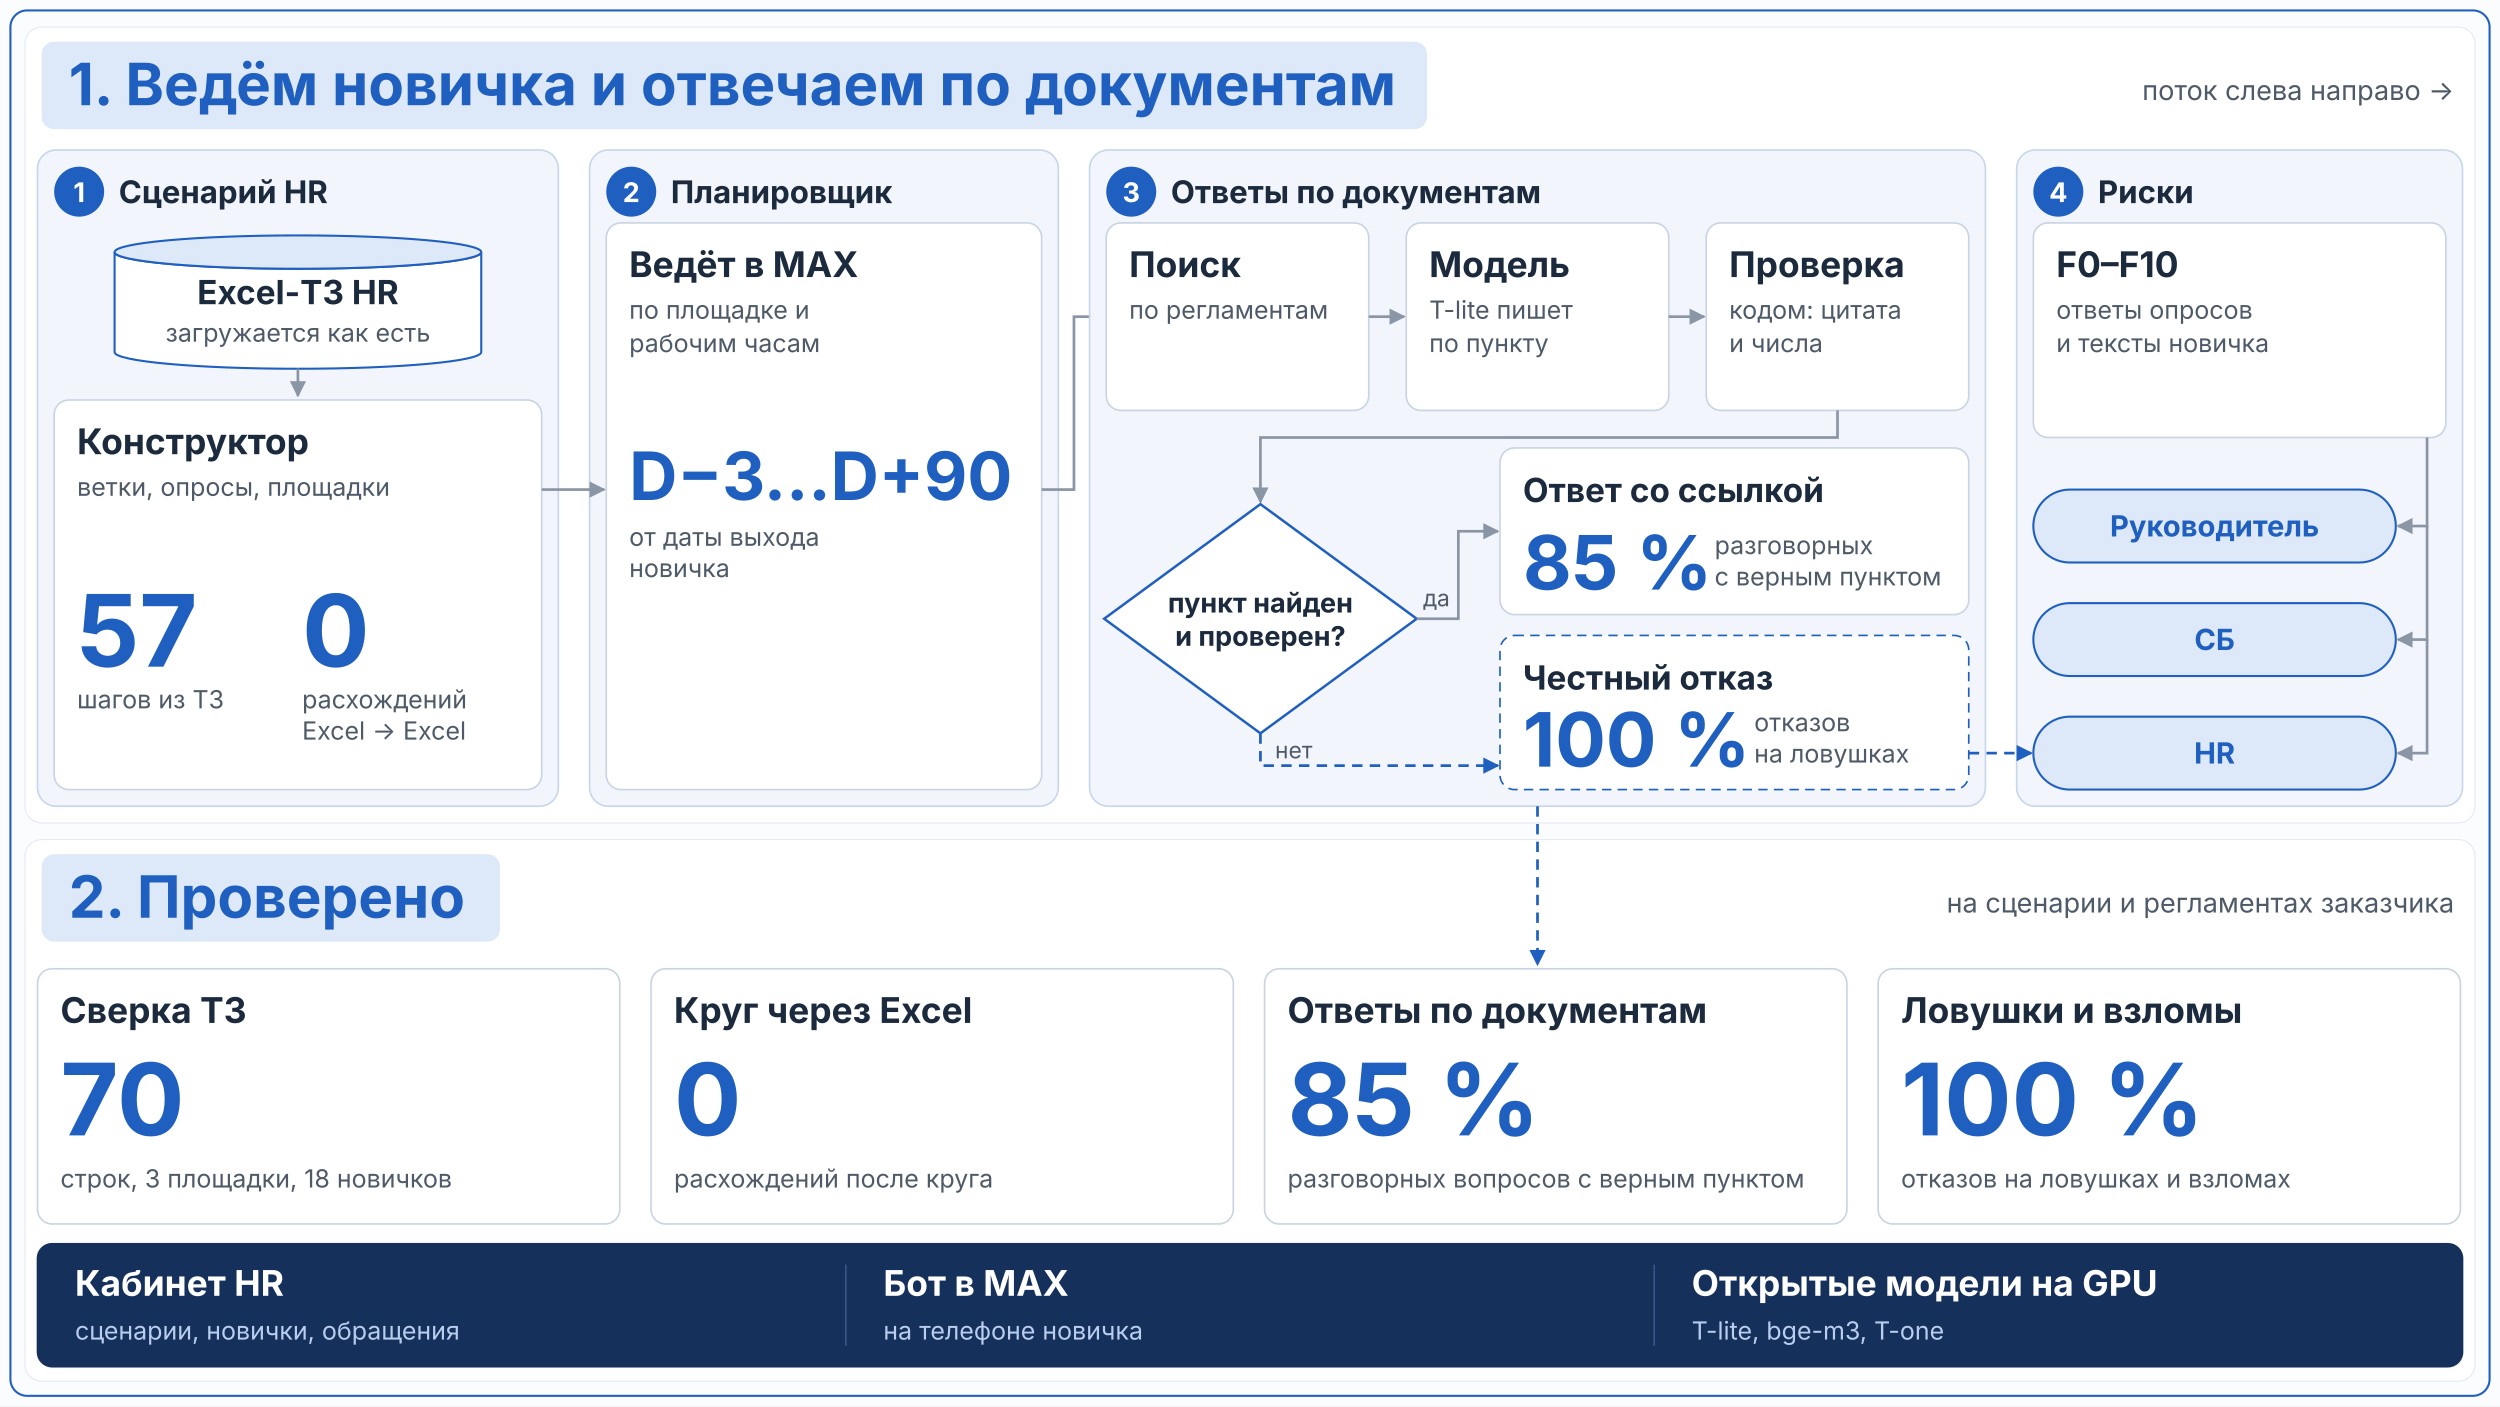
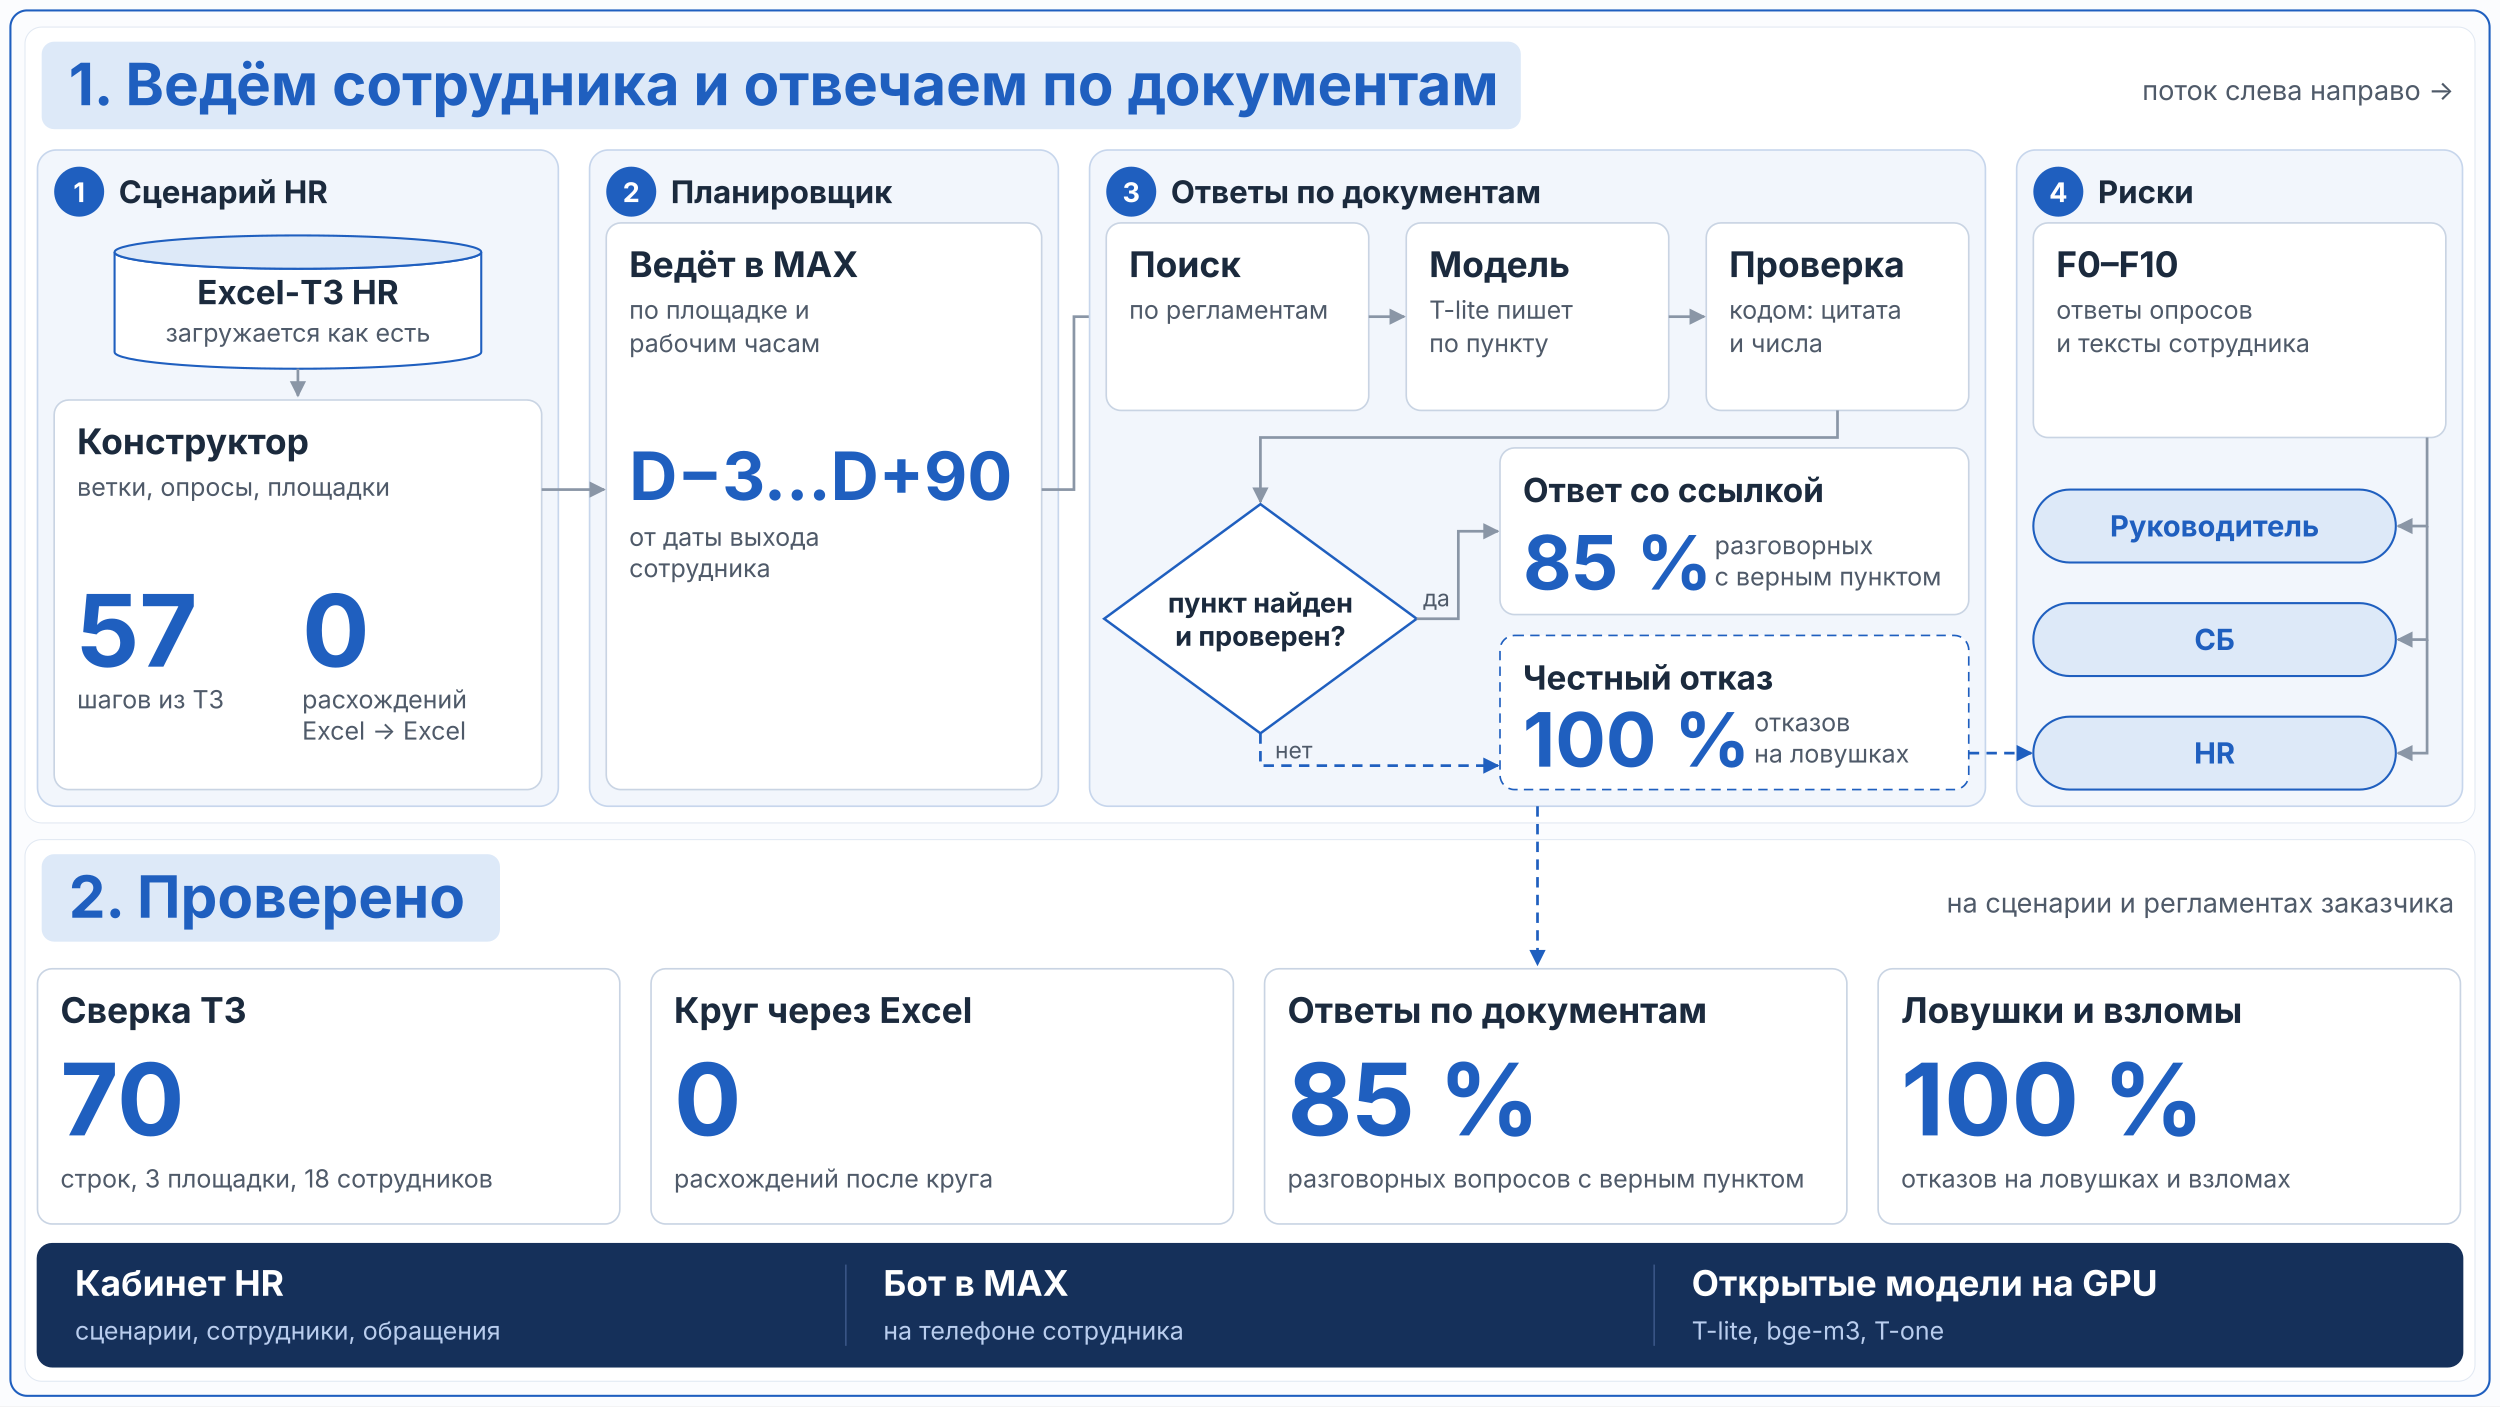
<svg xmlns="http://www.w3.org/2000/svg" width="2400" height="1350" viewBox="0 0 2400 1350" font-family="Inter, Arial, sans-serif">
  <defs>
    <marker id="ah" viewBox="0 0 10 10" refX="9" refY="5" markerWidth="6" markerHeight="6" orient="auto">
      <path d="M0 0 L10 5 L0 10 z" fill="#8a96a6" />
    </marker>
    <marker id="ahd" viewBox="0 0 10 10" refX="9" refY="5" markerWidth="6" markerHeight="6" orient="auto">
      <path d="M0 0 L10 5 L0 10 z" fill="#1f5fbf" />
    </marker>
  </defs>
  <rect width="2400" height="1350" fill="#fbfcfe" />
  <rect x="10" y="10" width="2380" height="1330" rx="16" fill="none" stroke="#1f5fbf" stroke-width="2" />
  <rect x="24" y="26" width="2352" height="764" rx="16" fill="#fff" stroke="#e1e8f2" />
-   <rect x="40" y="40" width="1330" height="84" rx="12" fill="#dde9f8" stroke="none" stroke-width="1.6" />
-   <text x="66" y="101" font-size="56" font-weight="bold" fill="#1f5fbf" text-anchor="start">1. Ведём новичка и отвечаем по документам</text>
+   <rect x="40" y="40" width="1420" height="84" rx="12" fill="#dde9f8" stroke="none" stroke-width="1.6" />
+   <text x="66" y="101" font-size="56" font-weight="bold" fill="#1f5fbf" text-anchor="start">1. Ведём сотрудника и отвечаем по документам</text>
  <text x="2356" y="96" font-size="26" font-weight="normal" fill="#4f5a69" text-anchor="end">поток слева направо →</text>
  <rect x="36" y="144" width="500" height="630" rx="18" fill="#f2f6fc" stroke="#c7d6ec" stroke-width="1.6" />
  <circle cx="76" cy="184" r="24" fill="#1f5fbf" />
  <text x="76" y="194" font-size="26" font-weight="bold" fill="#fff" text-anchor="middle">1</text>
  <text x="114" y="195" font-size="30" font-weight="bold" fill="#1b2a3d" text-anchor="start">Сценарий HR</text>
  <path d="M 110 242 A 176.0 16 0 0 0 462 242 L 462 338 A 176.0 16 0 0 1 110 338 Z" fill="#fff" stroke="#1f5fbf" stroke-width="2" />
  <ellipse cx="286.0" cy="242" rx="176.0" ry="16" fill="#dde9f8" stroke="#1f5fbf" stroke-width="2" />
  <text x="286.0" y="292" font-size="32" font-weight="bold" fill="#1b2a3d" text-anchor="middle">Excel-ТЗ HR</text>
  <text x="286.0" y="328" font-size="24" font-weight="normal" fill="#4f5a69" text-anchor="middle">загружается как есть</text>
  <path d="M 286 354 L 286 380" fill="none" stroke="#8a96a6" stroke-width="2.6" marker-end="url(#ah)" />
  <rect x="52" y="384" width="468" height="374" rx="14" fill="#fff" stroke="#c9d4e3" stroke-width="1.6" />
  <text x="74" y="436" font-size="34" font-weight="bold" fill="#1b2a3d" text-anchor="start">Конструктор</text>
  <text x="74" y="476" font-size="24" font-weight="normal" fill="#4f5a69" text-anchor="start">ветки, опросы, площадки</text>
  <text x="74" y="640" font-size="96" font-weight="bold" fill="#1f5fbf" text-anchor="start">57</text>
  <text x="74" y="680" font-size="24" font-weight="normal" fill="#4f5a69" text-anchor="start">шагов из ТЗ</text>
  <text x="290" y="640" font-size="96" font-weight="bold" fill="#1f5fbf" text-anchor="start">0</text>
  <text x="290" y="680" font-size="24" font-weight="normal" fill="#4f5a69" text-anchor="start">расхождений</text>
  <text x="290" y="710" font-size="24" font-weight="normal" fill="#4f5a69" text-anchor="start">Excel → Excel</text>
  <rect x="566" y="144" width="450" height="630" rx="18" fill="#f2f6fc" stroke="#c7d6ec" stroke-width="1.6" />
  <circle cx="606" cy="184" r="24" fill="#1f5fbf" />
  <text x="606" y="194" font-size="26" font-weight="bold" fill="#fff" text-anchor="middle">2</text>
  <text x="644" y="195" font-size="30" font-weight="bold" fill="#1b2a3d" text-anchor="start">Планировщик</text>
  <rect x="582" y="214" width="418" height="544" rx="14" fill="#fff" stroke="#c9d4e3" stroke-width="1.6" />
  <text x="604" y="266" font-size="34" font-weight="bold" fill="#1b2a3d" text-anchor="start">Ведёт в MAX</text>
  <text x="604" y="306" font-size="24" font-weight="normal" fill="#4f5a69" text-anchor="start">по площадке и</text>
  <text x="604" y="338" font-size="24" font-weight="normal" fill="#4f5a69" text-anchor="start">рабочим часам</text>
  <text x="604" y="480" font-size="64" font-weight="bold" fill="#1f5fbf" text-anchor="start">D−3…D+90</text>
  <text x="604" y="524" font-size="24" font-weight="normal" fill="#4f5a69" text-anchor="start">от даты выхода</text>
-   <text x="604" y="554" font-size="24" font-weight="normal" fill="#4f5a69" text-anchor="start">новичка</text>
+   <text x="604" y="554" font-size="24" font-weight="normal" fill="#4f5a69" text-anchor="start">сотрудника</text>
  <path d="M 520 470 L 580 470" fill="none" stroke="#8a96a6" stroke-width="2.6" marker-end="url(#ah)" />
  <path d="M 1000 470 L 1031 470 L 1031 304 L 1060 304" fill="none" stroke="#8a96a6" stroke-width="2.6" marker-end="url(#ah)" />
  <rect x="1046" y="144" width="860" height="630" rx="18" fill="#f2f6fc" stroke="#c7d6ec" stroke-width="1.6" />
  <circle cx="1086" cy="184" r="24" fill="#1f5fbf" />
  <text x="1086" y="194" font-size="26" font-weight="bold" fill="#fff" text-anchor="middle">3</text>
  <text x="1124" y="195" font-size="30" font-weight="bold" fill="#1b2a3d" text-anchor="start">Ответы по документам</text>
  <rect x="1062" y="214" width="252" height="180" rx="14" fill="#fff" stroke="#c9d4e3" stroke-width="1.6" />
  <text x="1084" y="266" font-size="34" font-weight="bold" fill="#1b2a3d" text-anchor="start">Поиск</text>
  <text x="1084" y="306" font-size="24" font-weight="normal" fill="#4f5a69" text-anchor="start">по регламентам</text>
  <rect x="1350" y="214" width="252" height="180" rx="14" fill="#fff" stroke="#c9d4e3" stroke-width="1.6" />
  <text x="1372" y="266" font-size="34" font-weight="bold" fill="#1b2a3d" text-anchor="start">Модель</text>
  <text x="1372" y="306" font-size="24" font-weight="normal" fill="#4f5a69" text-anchor="start">T-lite пишет</text>
  <text x="1372" y="338" font-size="24" font-weight="normal" fill="#4f5a69" text-anchor="start">по пункту</text>
  <path d="M 1314 304 L 1348 304" fill="none" stroke="#8a96a6" stroke-width="2.6" marker-end="url(#ah)" />
  <rect x="1638" y="214" width="252" height="180" rx="14" fill="#fff" stroke="#c9d4e3" stroke-width="1.6" />
  <text x="1660" y="266" font-size="34" font-weight="bold" fill="#1b2a3d" text-anchor="start">Проверка</text>
  <text x="1660" y="306" font-size="24" font-weight="normal" fill="#4f5a69" text-anchor="start">кодом: цитата</text>
  <text x="1660" y="338" font-size="24" font-weight="normal" fill="#4f5a69" text-anchor="start">и числа</text>
  <path d="M 1602 304 L 1636 304" fill="none" stroke="#8a96a6" stroke-width="2.6" marker-end="url(#ah)" />
  <path d="M 1764.0 394 L 1764.0 420 L 1210 420 L 1210 482.0" fill="none" stroke="#8a96a6" stroke-width="2.6" marker-end="url(#ah)" />
  <path d="M 1060.0 594 L 1210 484.0 L 1360.0 594 L 1210 704.0 Z" fill="#fff" stroke="#1f5fbf" stroke-width="2.4" />
  <text x="1210" y="588" font-size="26" font-weight="bold" fill="#1b2a3d" text-anchor="middle">пункт найден</text>
  <text x="1210" y="620" font-size="26" font-weight="bold" fill="#1b2a3d" text-anchor="middle">и проверен?</text>
  <path d="M 1360.0 594 L 1400 594 L 1400 510 L 1438 510" fill="none" stroke="#8a96a6" stroke-width="2.6" marker-end="url(#ah)" />
  <text x="1366" y="582" font-size="22" font-weight="normal" fill="#4f5a69" text-anchor="start">да</text>
  <rect x="1440" y="430" width="450" height="160" rx="14" fill="#fff" stroke="#c9d4e3" stroke-width="1.6" />
  <text x="1462" y="482" font-size="32" font-weight="bold" fill="#1b2a3d" text-anchor="start">Ответ со ссылкой</text>
  <text x="1462" y="566" font-size="72" font-weight="bold" fill="#1f5fbf" text-anchor="start">85 %</text>
  <text x="1646" y="532" font-size="24" font-weight="normal" fill="#4f5a69" text-anchor="start">разговорных</text>
  <text x="1646" y="562" font-size="24" font-weight="normal" fill="#4f5a69" text-anchor="start">с верным пунктом</text>
  <path d="M 1210 704.0 L 1210 735 L 1438 735" fill="none" stroke="#1f5fbf" stroke-width="2.6" stroke-dasharray="10 7" marker-end="url(#ahd)" />
  <text x="1224" y="728" font-size="22" font-weight="normal" fill="#4f5a69" text-anchor="start">нет</text>
  <rect x="1440" y="610" width="450" height="148" rx="14" fill="#fff" stroke="#1f5fbf" stroke-width="1.6" stroke-dasharray="9 6" />
  <text x="1462" y="662" font-size="32" font-weight="bold" fill="#1b2a3d" text-anchor="start">Честный отказ</text>
  <text x="1462" y="736" font-size="72" font-weight="bold" fill="#1f5fbf" text-anchor="start">100 %</text>
  <text x="1684" y="702" font-size="24" font-weight="normal" fill="#4f5a69" text-anchor="start">отказов</text>
  <text x="1684" y="732" font-size="24" font-weight="normal" fill="#4f5a69" text-anchor="start">на ловушках</text>
  <rect x="1936" y="144" width="428" height="630" rx="18" fill="#f2f6fc" stroke="#c7d6ec" stroke-width="1.6" />
  <circle cx="1976" cy="184" r="24" fill="#1f5fbf" />
  <text x="1976" y="194" font-size="26" font-weight="bold" fill="#fff" text-anchor="middle">4</text>
  <text x="2014" y="195" font-size="30" font-weight="bold" fill="#1b2a3d" text-anchor="start">Риски</text>
  <rect x="1952" y="214" width="396" height="206" rx="14" fill="#fff" stroke="#c9d4e3" stroke-width="1.6" />
  <text x="1974" y="266" font-size="34" font-weight="bold" fill="#1b2a3d" text-anchor="start">F0–F10</text>
  <text x="1974" y="306" font-size="24" font-weight="normal" fill="#4f5a69" text-anchor="start">ответы опросов</text>
-   <text x="1974" y="338" font-size="24" font-weight="normal" fill="#4f5a69" text-anchor="start">и тексты новичка</text>
+   <text x="1974" y="338" font-size="24" font-weight="normal" fill="#4f5a69" text-anchor="start">и тексты сотрудника</text>
  <rect x="1952" y="470" width="348" height="70" rx="35" fill="#dde9f8" stroke="#1f5fbf" stroke-width="2" />
  <text x="2126" y="515" font-size="28" font-weight="bold" fill="#1f5fbf" text-anchor="middle">Руководитель</text>
  <rect x="1952" y="579" width="348" height="70" rx="35" fill="#dde9f8" stroke="#1f5fbf" stroke-width="2" />
  <text x="2126" y="624" font-size="28" font-weight="bold" fill="#1f5fbf" text-anchor="middle">СБ</text>
  <rect x="1952" y="688" width="348" height="70" rx="35" fill="#dde9f8" stroke="#1f5fbf" stroke-width="2" />
  <text x="2126" y="733" font-size="28" font-weight="bold" fill="#1f5fbf" text-anchor="middle">HR</text>
  <path d="M 2330 420 L 2330 505 L 2302 505" fill="none" stroke="#8a96a6" stroke-width="2.6" marker-end="url(#ah)" />
  <path d="M 2330 505 L 2330 614 L 2302 614" fill="none" stroke="#8a96a6" stroke-width="2.6" marker-end="url(#ah)" />
  <path d="M 2330 614 L 2330 723 L 2302 723" fill="none" stroke="#8a96a6" stroke-width="2.6" marker-end="url(#ah)" />
  <path d="M 1890 723 L 1950 723" fill="none" stroke="#1f5fbf" stroke-width="2.6" stroke-dasharray="10 7" marker-end="url(#ahd)" />
  <rect x="24" y="806" width="2352" height="520" rx="16" fill="#fff" stroke="#e1e8f2" />
  <rect x="40" y="820" width="440" height="84" rx="12" fill="#dde9f8" stroke="none" stroke-width="1.6" />
  <text x="66" y="881" font-size="56" font-weight="bold" fill="#1f5fbf" text-anchor="start">2. Проверено</text>
  <text x="2356" y="876" font-size="26" font-weight="normal" fill="#4f5a69" text-anchor="end">на сценарии и регламентах заказчика</text>
  <path d="M 1476 774 L 1476 926" fill="none" stroke="#1f5fbf" stroke-width="2.6" stroke-dasharray="10 7" marker-end="url(#ahd)" />
  <rect x="36" y="930" width="559" height="245" rx="14" fill="#fff" stroke="#c9d4e3" stroke-width="1.6" />
  <text x="58" y="982" font-size="34" font-weight="bold" fill="#1b2a3d" text-anchor="start">Сверка ТЗ</text>
  <text x="58" y="1090" font-size="96" font-weight="bold" fill="#1f5fbf" text-anchor="start">70</text>
-   <text x="58" y="1140" font-size="24" font-weight="normal" fill="#4f5a69" text-anchor="start">строк, 3 площадки, 18 новичков</text>
+   <text x="58" y="1140" font-size="24" font-weight="normal" fill="#4f5a69" text-anchor="start">строк, 3 площадки, 18 сотрудников</text>
  <rect x="625" y="930" width="559" height="245" rx="14" fill="#fff" stroke="#c9d4e3" stroke-width="1.6" />
  <text x="647" y="982" font-size="34" font-weight="bold" fill="#1b2a3d" text-anchor="start">Круг через Excel</text>
  <text x="647" y="1090" font-size="96" font-weight="bold" fill="#1f5fbf" text-anchor="start">0</text>
  <text x="647" y="1140" font-size="24" font-weight="normal" fill="#4f5a69" text-anchor="start">расхождений после круга</text>
  <rect x="1214" y="930" width="559" height="245" rx="14" fill="#fff" stroke="#c9d4e3" stroke-width="1.6" />
  <text x="1236" y="982" font-size="34" font-weight="bold" fill="#1b2a3d" text-anchor="start">Ответы по документам</text>
  <text x="1236" y="1090" font-size="96" font-weight="bold" fill="#1f5fbf" text-anchor="start">85 %</text>
  <text x="1236" y="1140" font-size="24" font-weight="normal" fill="#4f5a69" text-anchor="start">разговорных вопросов с верным пунктом</text>
  <rect x="1803" y="930" width="559" height="245" rx="14" fill="#fff" stroke="#c9d4e3" stroke-width="1.6" />
  <text x="1825" y="982" font-size="34" font-weight="bold" fill="#1b2a3d" text-anchor="start">Ловушки и взломы</text>
  <text x="1825" y="1090" font-size="96" font-weight="bold" fill="#1f5fbf" text-anchor="start">100 %</text>
  <text x="1825" y="1140" font-size="24" font-weight="normal" fill="#4f5a69" text-anchor="start">отказов на ловушках и взломах</text>
  <rect x="36" y="1194" width="2328" height="118" rx="14" fill="#15305a" stroke="#15305a" stroke-width="1.6" />
  <text x="72.0" y="1244" font-size="34" font-weight="bold" fill="#fff" text-anchor="start">Кабинет HR</text>
-   <text x="72.0" y="1286" font-size="24" font-weight="normal" fill="#b9cdee" text-anchor="start">сценарии, новички, обращения</text>
+   <text x="72.0" y="1286" font-size="24" font-weight="normal" fill="#b9cdee" text-anchor="start">сценарии, сотрудники, обращения</text>
  <line x1="812.0" y1="1214" x2="812.0" y2="1292" stroke="#3a5687" stroke-width="1.5" />
  <text x="848.0" y="1244" font-size="34" font-weight="bold" fill="#fff" text-anchor="start">Бот в MAX</text>
-   <text x="848.0" y="1286" font-size="24" font-weight="normal" fill="#b9cdee" text-anchor="start">на телефоне новичка</text>
+   <text x="848.0" y="1286" font-size="24" font-weight="normal" fill="#b9cdee" text-anchor="start">на телефоне сотрудника</text>
  <line x1="1588.0" y1="1214" x2="1588.0" y2="1292" stroke="#3a5687" stroke-width="1.5" />
  <text x="1624.0" y="1244" font-size="34" font-weight="bold" fill="#fff" text-anchor="start">Открытые модели на GPU</text>
  <text x="1624.0" y="1286" font-size="24" font-weight="normal" fill="#b9cdee" text-anchor="start">T-lite, bge-m3, T-one</text>
</svg>
